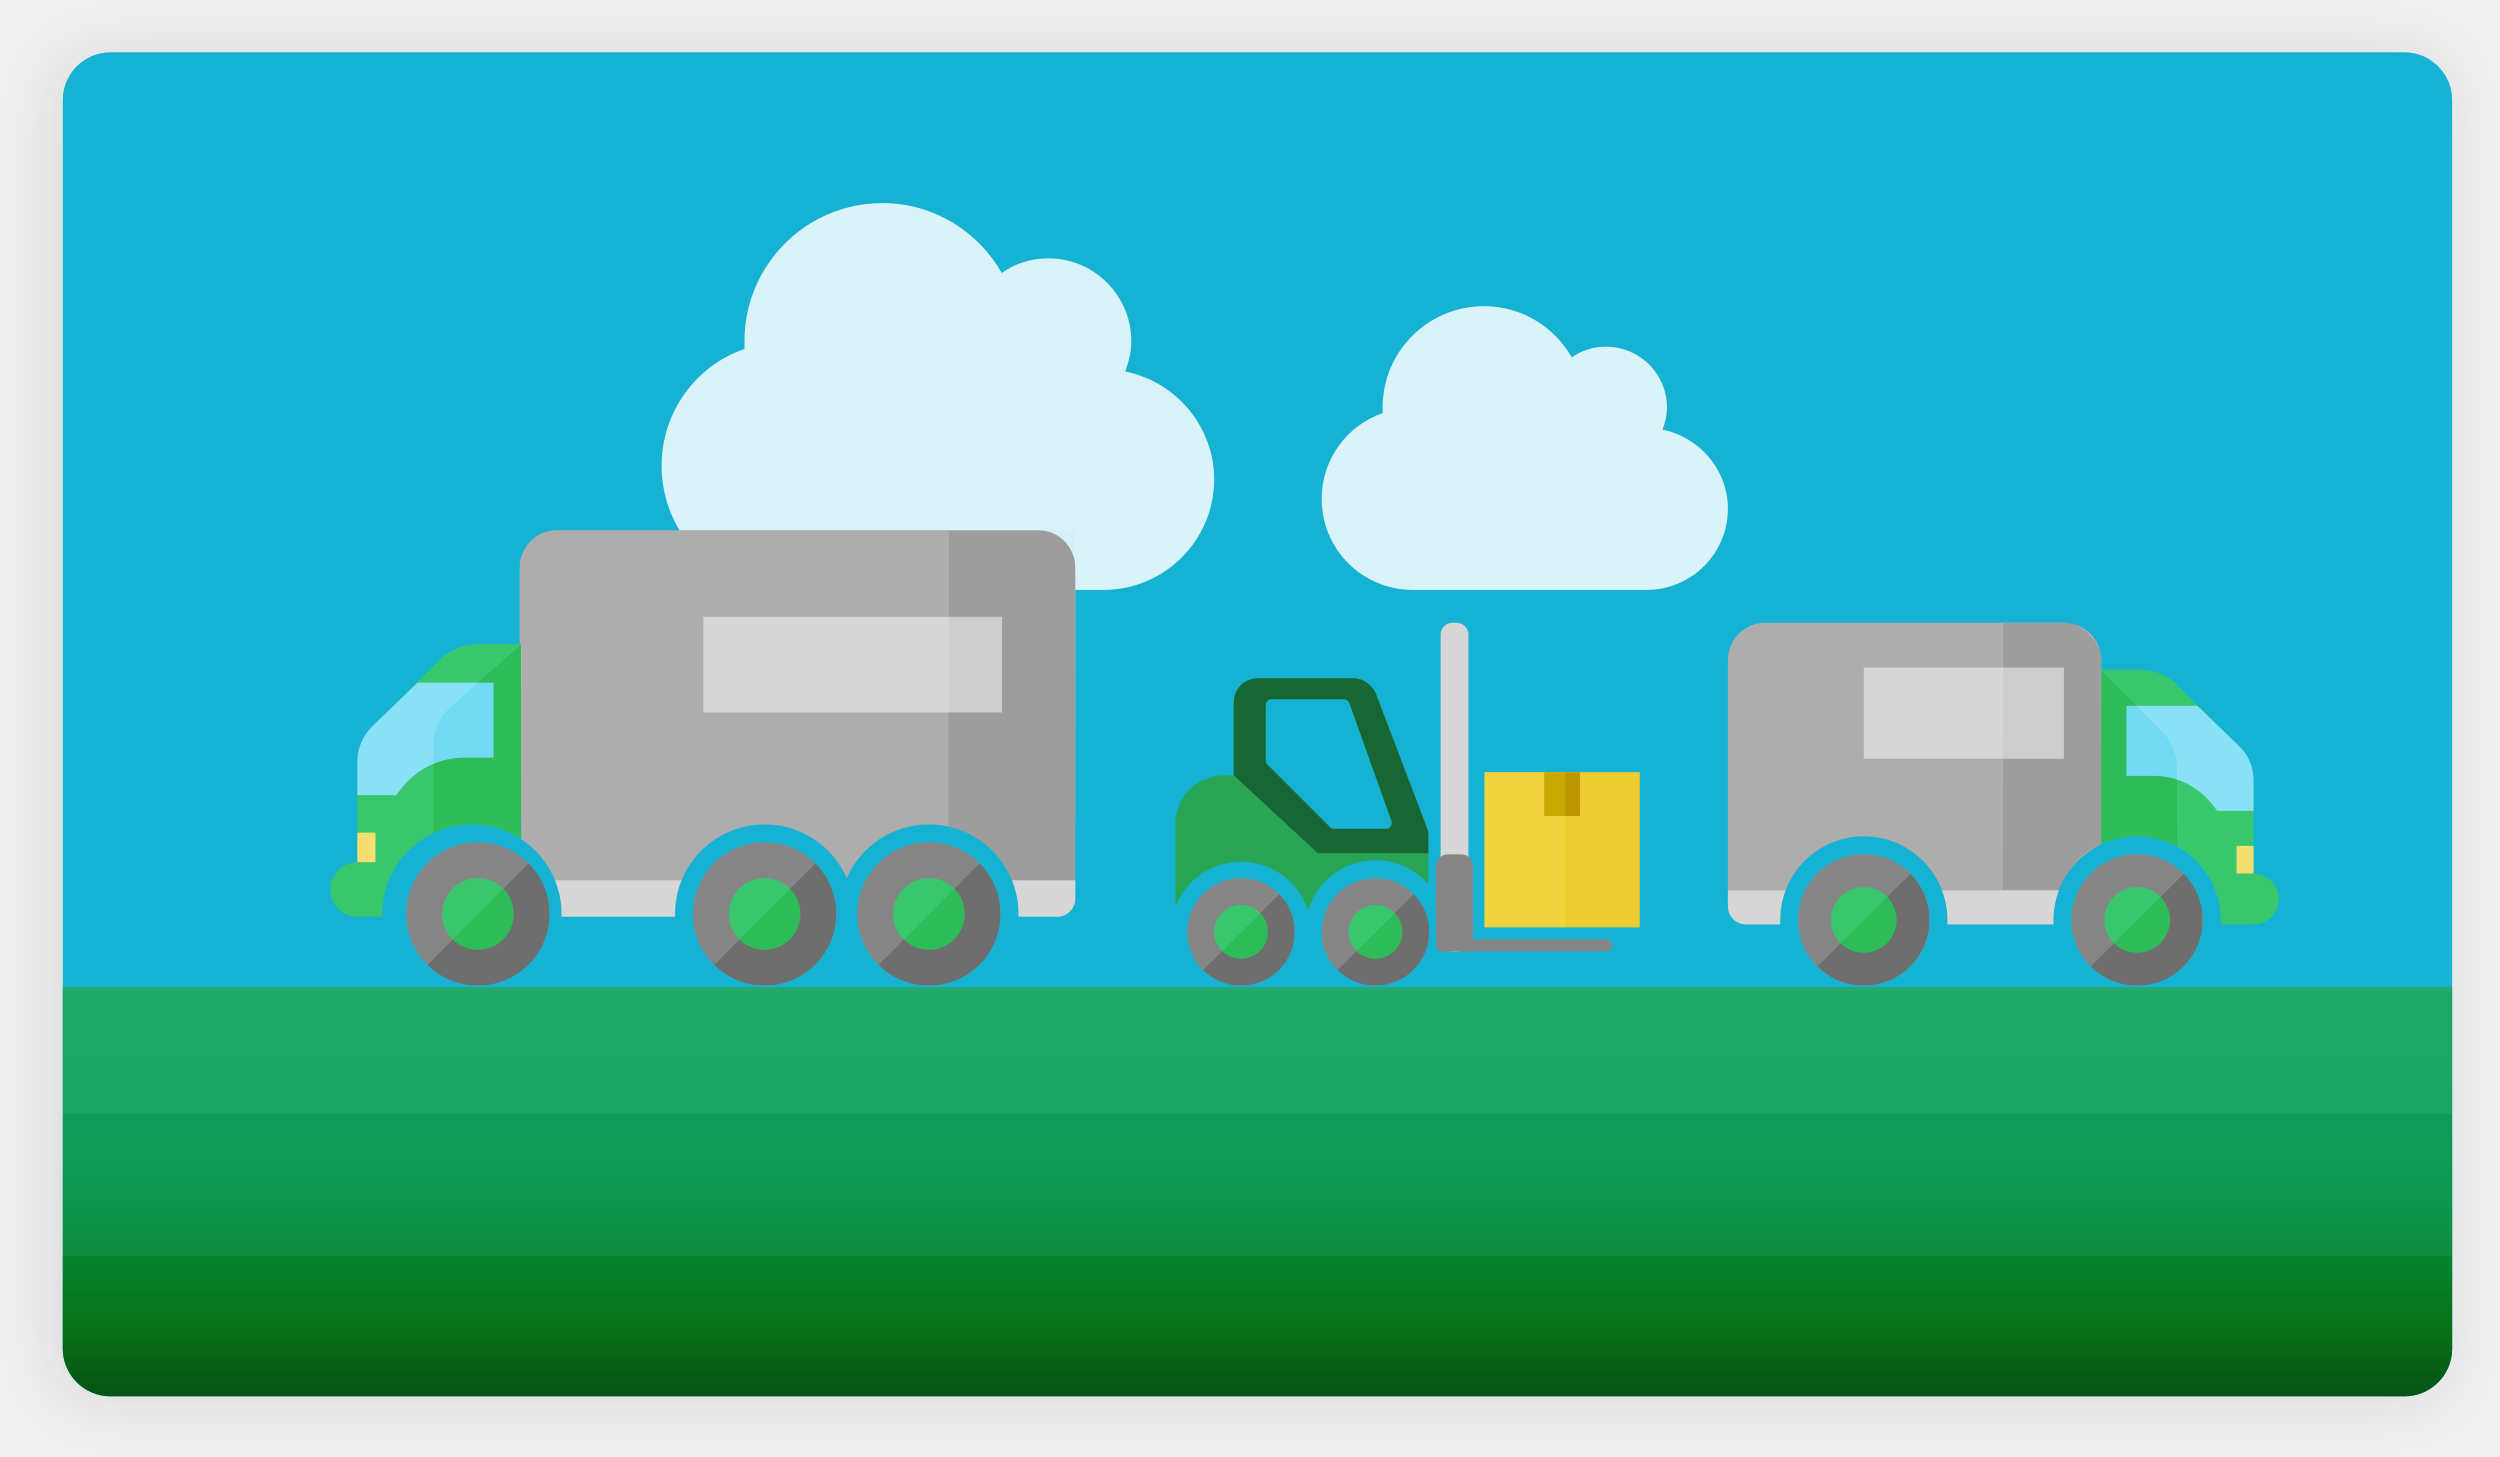
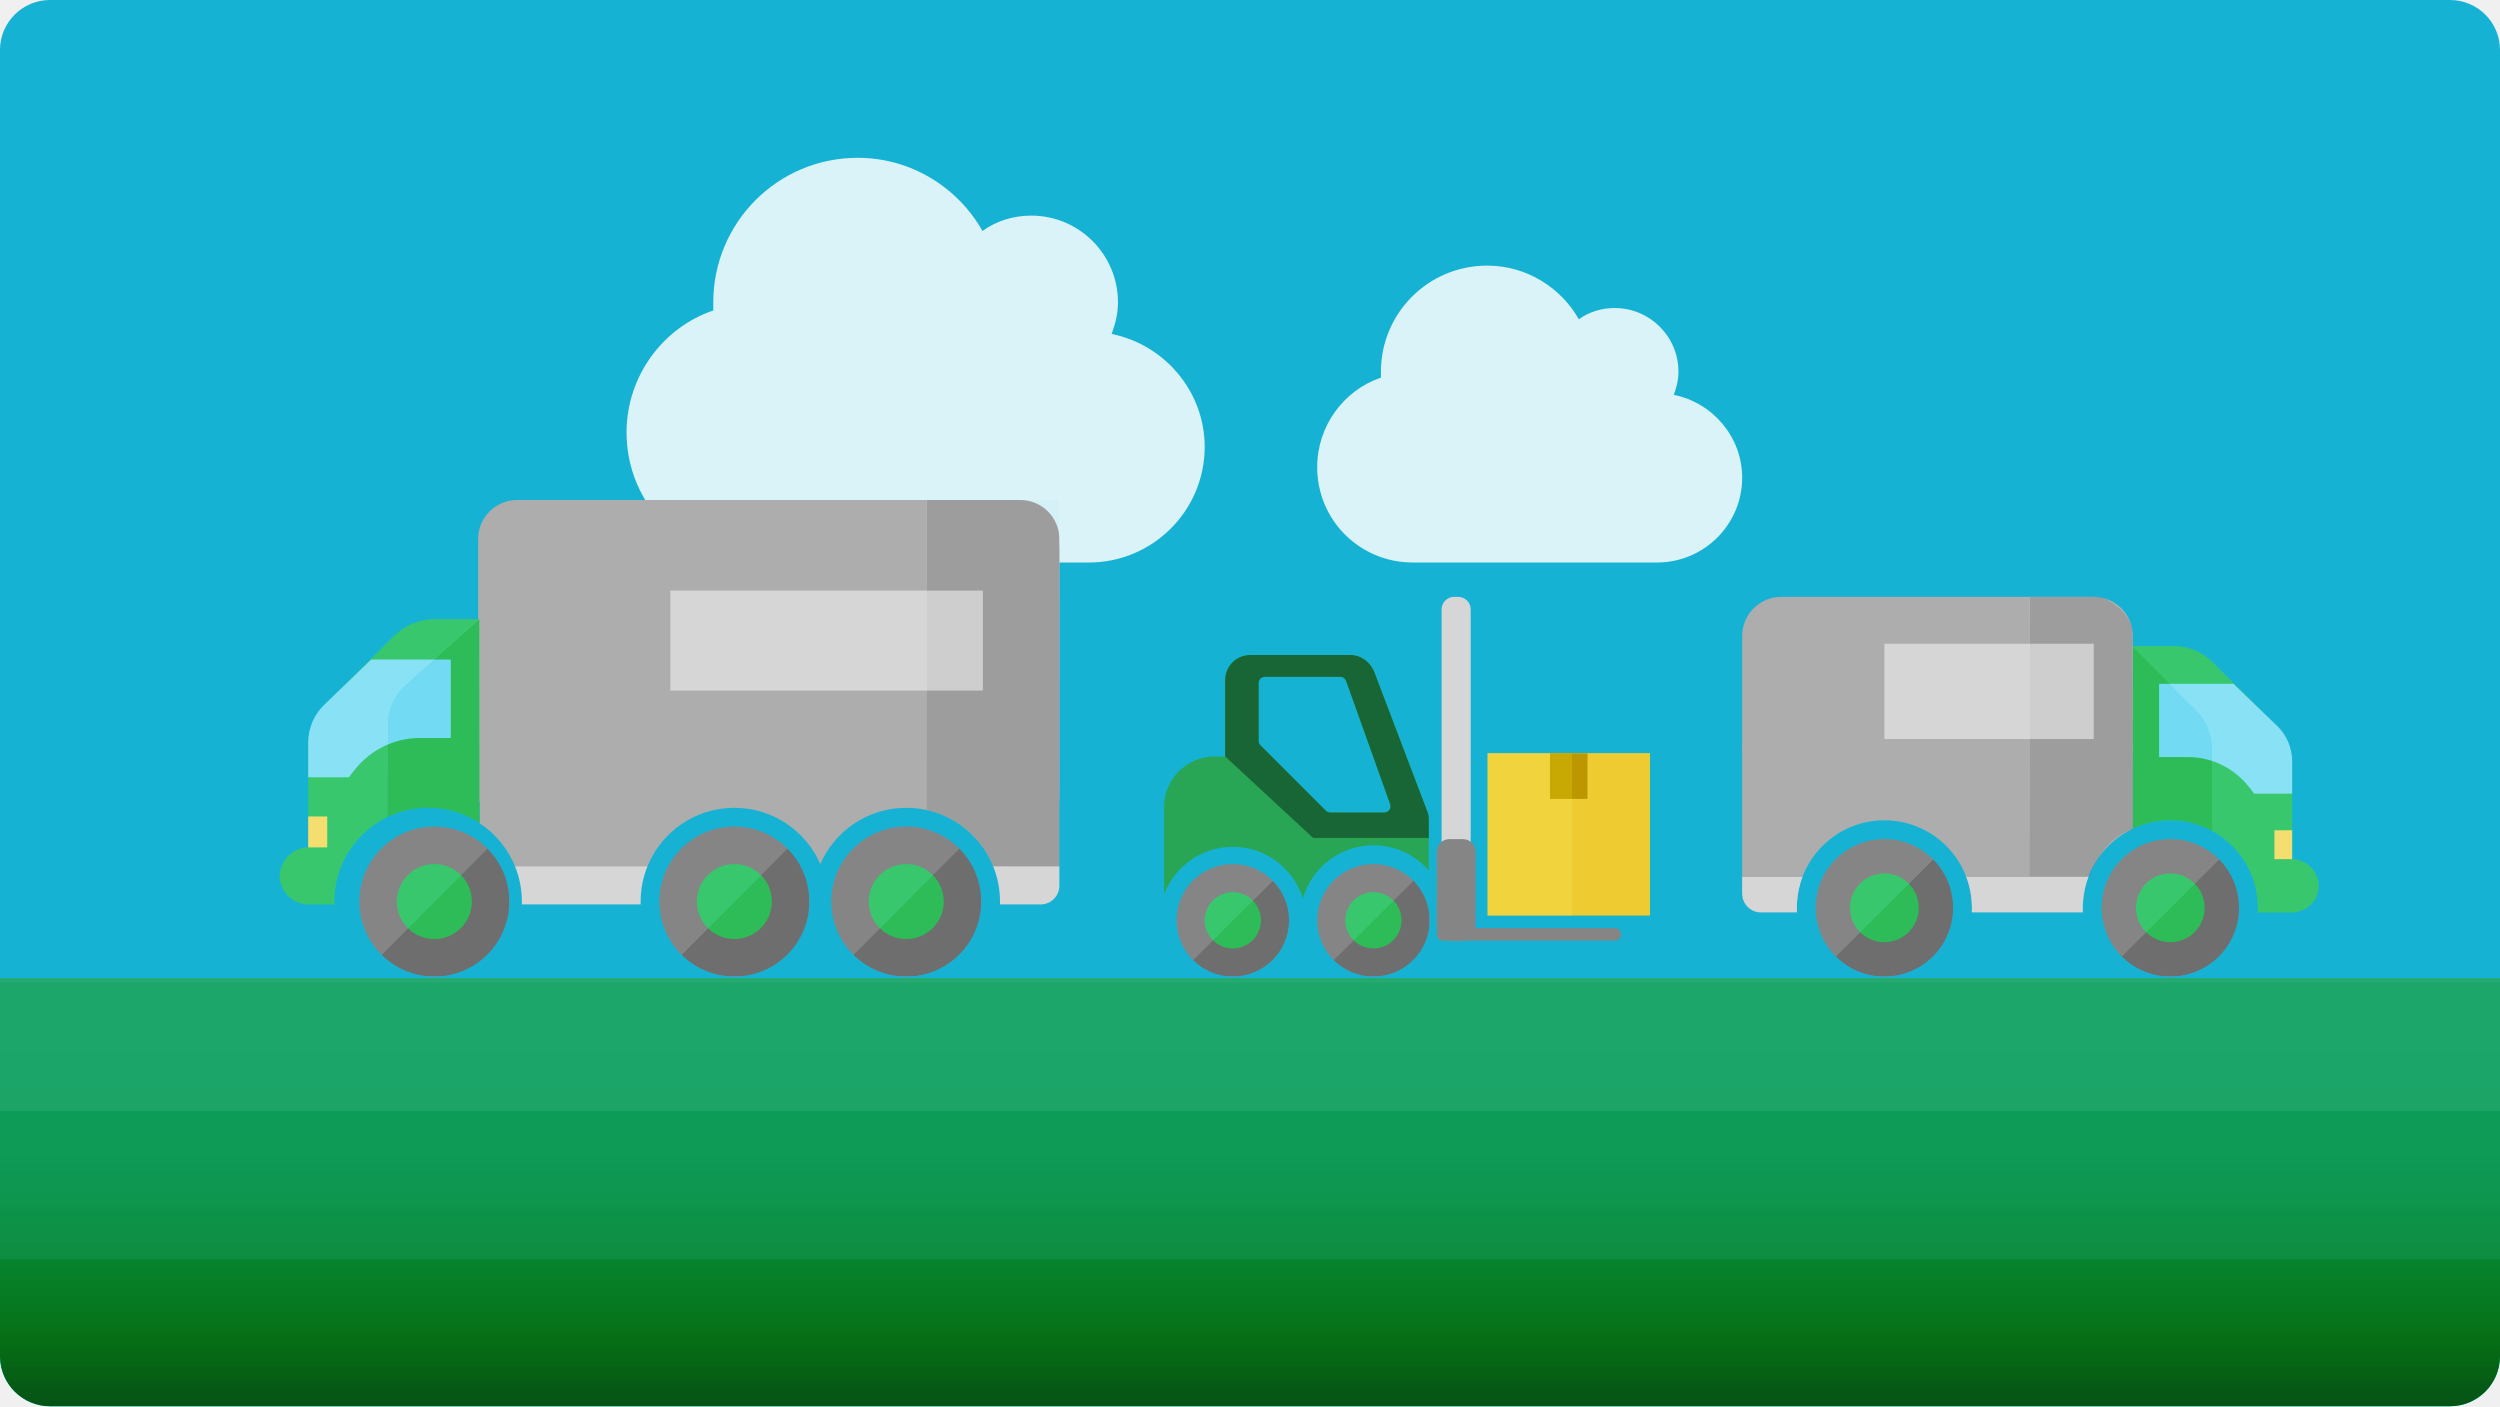
- <svg xmlns="http://www.w3.org/2000/svg" width="1674" height="975" fill="none">
-   <g filter="url(#a)">
-     <g clip-path="url(#b)">
-       <rect width="1600" height="900" x="42" y="35" fill="#16B2D4" rx="32" />
-       <path fill="#fff" d="M443 311.75c0-35.844 23.125-67.062 55.5-78.047V228.5c0-50.875 41.047-92.5 92.5-92.5 34.109 0 64.172 19.078 79.781 46.828C679.453 176.469 690.438 173 702 173c30.641 0 55.5 24.859 55.5 55.5 0 7.516-1.734 13.875-4.047 20.234C787.562 255.672 813 285.734 813 321c0 41.047-33.531 74-74 74H526.25C480 395 443 358 443 311.75m442 22.179c0-26.295 17-49.197 40.8-57.255v-3.817c0-37.321 30.175-67.857 68-67.857 25.08 0 47.18 13.996 58.65 34.353 6.38-4.665 14.45-7.21 22.95-7.21 22.53 0 40.8 18.236 40.8 40.714 0 5.514-1.27 10.179-2.97 14.844 25.07 5.089 43.77 27.143 43.77 53.013 0 30.112-24.65 54.286-54.4 54.286H946.2c-34 0-61.2-27.143-61.2-61.071" opacity=".84" />
-       <path fill="#28A656" d="M906.331 454.215c6.516 0 12.626 4.464 15.069 10.552l33.804 88.877c.815 2.029 1.222 3.652 1.222 5.681v32.789C947.81 582.24 935.134 576 921 576c-21.416 0-39.485 14.324-45.152 33.913C869.863 590.838 852.049 577 831 577c-20.132 0-37.305 12.658-44 30.449v-55.835c0-17.856 14.255-32.467 32.582-32.467h6.517v-48.699c0-8.928 6.923-16.233 16.29-16.233zm-54.822 13.956a4 4 0 0 0-4 4v36.985c0 1.061.422 2.079 1.173 2.829l41.874 41.851c.75.75 1.767 1.17 2.828 1.17h34.557c2.767 0 4.698-2.741 3.767-5.346l-28.172-78.835a4 4 0 0 0-3.766-2.654z" />
-       <rect width="220.19" height="18.618" x="964.631" y="637.19" fill="#D6D6D6" rx="8" transform="rotate(-90 964.631 637.19)" />
-       <path fill="#858585" d="M978.352 572.063c4.418.001 8 3.582 8 8V629h89.178a4 4 0 1 1 0 8h-95.447a8 8 0 0 1-1.731.189h-8.825a8 8 0 0 1-1.731-.189h-2.269a4 4 0 0 1-3.68-5.57 8 8 0 0 1-.32-2.241v-49.126a8 8 0 0 1 8-8z" />
-       <g clip-path="url(#c)">
-         <rect width="72" height="72" x="885" y="588" fill="#858585" rx="36" />
-         <circle cx="921" cy="624" r="18" fill="#39C76D" />
-         <g style="mix-blend-mode:overlay">
-           <path fill="url(#d)" d="M957 660v-72l-72 72z" />
-           <path fill="#676767" d="M957 660v-72l-72 72z" />
-         </g>
+ <svg xmlns="http://www.w3.org/2000/svg" width="1600" height="900" viewBox="0 0 1600 900" fill="none">
+   <g clip-path="url(#clip0_785_2319)">
+     <rect width="1600" height="900" rx="32" fill="#16B2D4" />
+     <path opacity="0.84" d="M401 276.75C401 240.906 424.125 209.688 456.5 198.703C456.5 196.969 456.5 195.234 456.5 193.5C456.5 142.625 497.547 101 549 101C583.109 101 613.172 120.078 628.781 147.828C637.453 141.469 648.438 138 660 138C690.641 138 715.5 162.859 715.5 193.5C715.5 201.016 713.766 207.375 711.453 213.734C745.562 220.672 771 250.734 771 286C771 327.047 737.469 360 697 360H484.25C438 360 401 323 401 276.75Z" fill="white" />
+     <path opacity="0.84" d="M843 298.929C843 272.634 860 249.732 883.8 241.674C883.8 240.402 883.8 239.129 883.8 237.857C883.8 200.536 913.975 170 951.8 170C976.875 170 998.975 183.996 1010.45 204.353C1016.83 199.688 1024.9 197.143 1033.4 197.143C1055.93 197.143 1074.2 215.379 1074.2 237.857C1074.2 243.371 1072.93 248.036 1071.23 252.701C1096.3 257.79 1115 279.844 1115 305.714C1115 335.826 1090.35 360 1060.6 360H904.2C870.2 360 843 332.857 843 298.929Z" fill="white" />
+     <path d="M864.331 419.215C870.847 419.215 876.957 423.679 879.4 429.767L913.204 518.644C914.019 520.673 914.426 522.296 914.426 524.325V557.114C905.81 547.24 893.134 541 879 541C857.584 541 839.515 555.324 833.848 574.913C827.863 555.838 810.049 542 789 542C768.868 542 751.695 554.658 745 572.449V516.614C745 498.758 759.255 484.147 777.582 484.147H784.099V435.448C784.099 426.52 791.022 419.215 800.389 419.215H864.331ZM809.509 433.171C807.3 433.171 805.509 434.962 805.509 437.171V474.156C805.509 475.217 805.931 476.235 806.682 476.985L848.556 518.836C849.306 519.586 850.323 520.006 851.384 520.006H885.941C888.708 520.006 890.639 517.265 889.708 514.66L861.536 435.825C860.967 434.234 859.46 433.171 857.77 433.171H809.509Z" fill="#28A656" />
+     <rect x="922.631" y="602.19" width="220.19" height="18.618" rx="8" transform="rotate(-90 922.631 602.19)" fill="#D6D6D6" />
+     <path d="M936.352 537.063C940.77 537.064 944.352 540.645 944.352 545.063V594H1033.53C1035.74 594 1037.53 595.791 1037.53 598C1037.53 600.209 1035.74 602 1033.53 602H938.083C937.525 602.123 936.946 602.189 936.352 602.189H927.527C926.933 602.189 926.354 602.123 925.796 602H923.527C921.318 602 919.527 600.209 919.527 598C919.527 597.443 919.641 596.912 919.847 596.43C919.64 595.719 919.527 594.967 919.527 594.189V545.063C919.527 540.645 923.109 537.063 927.527 537.063H936.352Z" fill="#858585" />
+     <g clip-path="url(#clip1_785_2319)">
+       <rect x="843" y="553" width="72" height="72" rx="36" fill="#858585" />
+       <circle cx="879" cy="589" r="18" fill="#39C76D" />
+       <g style="mix-blend-mode:overlay">
+         <path d="M915 625V553L843 625H915Z" fill="url(#paint0_linear_785_2319)" />
+         <path d="M915 625V553L843 625H915Z" fill="#676767" />
      </g>
-       <g clip-path="url(#e)">
-         <rect width="72" height="72" x="795" y="588" fill="#858585" rx="36" />
-         <circle cx="831" cy="624" r="18" fill="#39C76D" />
-         <g style="mix-blend-mode:overlay">
-           <path fill="url(#f)" d="M867 660v-72l-72 72z" />
-           <path fill="#676767" d="M867 660v-72l-72 72z" />
-         </g>
+     </g>
+     <g clip-path="url(#clip2_785_2319)">
+       <rect x="753" y="553" width="72" height="72" rx="36" fill="#858585" />
+       <circle cx="789" cy="589" r="18" fill="#39C76D" />
+       <g style="mix-blend-mode:overlay">
+         <path d="M825 625V553L753 625H825Z" fill="url(#paint1_linear_785_2319)" />
+         <path d="M825 625V553L753 625H825Z" fill="#676767" />
      </g>
-       <path fill="#186635" d="M906.331 454.215c6.516 0 12.626 4.464 15.069 10.552l33.804 88.877c.815 2.029 1.222 3.652 1.222 5.681v11.963h-74.008l-56.319-52.141v-48.699c0-8.928 6.923-16.233 16.291-16.233zm-54.822 13.956a4 4 0 0 0-4 4v36.985c0 1.061.422 2.079 1.173 2.829l41.874 41.851c.75.75 1.767 1.17 2.828 1.17h34.557c2.767 0 4.698-2.741 3.767-5.346l-28.172-78.835a4 4 0 0 0-3.766-2.654z" />
-       <path fill="#F1D33D" d="M994 517h104v104H994z" />
-       <path fill="#C8A802" d="M1034 517h24v29.333h-24z" />
+     </g>
+     <path d="M864.331 419.215C870.847 419.215 876.957 423.679 879.4 429.767L913.204 518.644C914.019 520.673 914.426 522.296 914.426 524.325V536.288H840.418L784.099 484.147V435.448C784.099 426.52 791.022 419.215 800.39 419.215H864.331ZM809.509 433.171C807.3 433.171 805.509 434.962 805.509 437.171V474.156C805.509 475.217 805.931 476.235 806.682 476.985L848.556 518.836C849.306 519.586 850.323 520.006 851.384 520.006H885.941C888.708 520.006 890.639 517.265 889.708 514.66L861.536 435.825C860.967 434.234 859.46 433.171 857.77 433.171H809.509Z" fill="#186635" />
+     <rect x="952" y="482" width="104" height="104" fill="#F1D33D" />
+     <rect x="992" y="482" width="24" height="29.333" fill="#C8A802" />
+     <g style="mix-blend-mode:overlay">
+       <rect x="1006" y="482" width="50" height="104" fill="url(#paint2_linear_785_2319)" />
+       <rect x="1006" y="482" width="50" height="104" fill="#676767" />
+     </g>
+     <path d="M306 345C306 331.193 317.193 320 331 320H653C666.807 320 678 331.193 678 345V513H306V345Z" fill="#ADADAD" />
+     <path d="M307 526.883C317.235 533.636 325.28 543.44 329.838 555H414.162C422.937 532.747 444.629 517 470 517C494.598 517 515.739 531.802 525.001 552.984C534.263 531.802 555.402 517 580 517C605.371 517 627.063 532.747 635.838 555H678V349H307V526.883Z" fill="#ADADAD" />
+     <path d="M278.268 396.249C268.569 396.249 258.87 400.243 252.024 407.09L208.096 451.024C201.25 457.871 197.256 467.571 197.256 477.271V542.316C187.557 542.317 179 550.875 179 560.574C179 570.844 187.557 578.833 197.256 578.833H214.028C214.01 578.224 214 577.613 214 577C214 543.863 240.863 517 274 517C286.102 517 297.367 520.584 306.793 526.747V396.249H278.268Z" fill="#39C76D" />
+     <path d="M207.519 451.037C200.962 457.348 197.256 466.056 197.256 475.157V497.431H223.377C224.626 495.587 225.986 493.826 227.45 492.157C237.192 480.065 252.119 472.325 268.856 472.325C275.809 472.325 288.537 472.325 288.537 472.325V422.115H237.572L207.519 451.037Z" fill="#89E1F5" />
+     <rect width="12.171" height="19.78" transform="matrix(-1 0 0 1 209.427 522.536)" fill="#F4DE70" />
+     <g clip-path="url(#clip3_785_2319)">
+       <rect width="96" height="96" rx="48" transform="matrix(0 1 1 0 422 529)" fill="#858585" />
+       <circle cx="24" cy="24" r="24" transform="matrix(0 1 1 0 446 553)" fill="#39C76D" />
      <g style="mix-blend-mode:overlay">
-         <path fill="url(#g)" d="M1048 517h50v104h-50z" />
-         <path fill="#676767" d="M1048 517h50v104h-50z" />
+         <path d="M518 625H422L518 529V625Z" fill="url(#paint3_linear_785_2319)" />
+         <path d="M518 625H422L518 529V625Z" fill="#676767" />
      </g>
-       <path fill="#ADADAD" d="M348 380c0-13.807 11.193-25 25-25h322c13.807 0 25 11.193 25 25v168H348z" />
-       <path fill="#ADADAD" d="M349 561.883c10.235 6.753 18.28 16.557 22.838 28.117h84.324c8.775-22.253 30.467-38 55.838-38 24.598 0 45.739 14.802 55.001 35.984C576.263 566.802 597.402 552 622 552c25.371 0 47.063 15.747 55.838 38H720V384H349z" />
-       <path fill="#39C76D" d="M320.268 431.249c-9.699 0-19.398 3.994-26.244 10.841l-43.928 43.934c-6.846 6.847-10.84 16.547-10.84 26.247v65.045c-9.699.001-18.256 8.559-18.256 18.258 0 10.27 8.557 18.259 18.256 18.259h16.772A62 62 0 0 1 256 612c0-33.137 26.863-60 60-60 12.102 0 23.367 3.584 32.793 9.747V431.249z" />
-       <path fill="#89E1F5" d="M249.519 486.037a33.48 33.48 0 0 0-10.263 24.12v22.274h26.121a54 54 0 0 1 4.073-5.274c9.742-12.092 24.669-19.832 41.406-19.832h19.681v-50.21h-50.965z" />
-       <path fill="#F4DE70" d="M251.427 557.536h-12.171v19.78h12.171z" />
-       <g clip-path="url(#h)">
-         <rect width="96" height="96" fill="#858585" rx="48" transform="matrix(0 1 1 0 464 564)" />
-         <circle cx="24" cy="24" r="24" fill="#39C76D" transform="matrix(0 1 1 0 488 588)" />
-         <g style="mix-blend-mode:overlay">
-           <path fill="url(#i)" d="M560 660h-96l96-96z" />
-           <path fill="#676767" d="M560 660h-96l96-96z" />
-         </g>
+     </g>
+     <g clip-path="url(#clip4_785_2319)">
+       <rect width="96" height="96" rx="48" transform="matrix(0 1 1 0 532 529)" fill="#858585" />
+       <circle cx="24" cy="24" r="24" transform="matrix(0 1 1 0 556 553)" fill="#39C76D" />
+       <g style="mix-blend-mode:overlay">
+         <path d="M628 625H532L628 529V625Z" fill="url(#paint4_linear_785_2319)" />
+         <path d="M628 625H532L628 529V625Z" fill="#676767" />
      </g>
-       <g clip-path="url(#j)">
-         <rect width="96" height="96" fill="#858585" rx="48" transform="matrix(0 1 1 0 574 564)" />
-         <circle cx="24" cy="24" r="24" fill="#39C76D" transform="matrix(0 1 1 0 598 588)" />
-         <g style="mix-blend-mode:overlay">
-           <path fill="url(#k)" d="M670 660h-96l96-96z" />
-           <path fill="#676767" d="M670 660h-96l96-96z" />
-         </g>
+     </g>
+     <g clip-path="url(#clip5_785_2319)">
+       <rect width="96" height="96" rx="48" transform="matrix(0 1 1 0 230 529)" fill="#858585" />
+       <circle cx="24" cy="24" r="24" transform="matrix(0 1 1 0 254 553)" fill="#39C76D" />
+       <g style="mix-blend-mode:overlay">
+         <path d="M326 625H230L326 529V625Z" fill="url(#paint5_linear_785_2319)" />
+         <path d="M326 625H230L326 529V625Z" fill="#676767" />
      </g>
-       <g clip-path="url(#l)">
-         <rect width="96" height="96" fill="#858585" rx="48" transform="matrix(0 1 1 0 272 564)" />
-         <circle cx="24" cy="24" r="24" fill="#39C76D" transform="matrix(0 1 1 0 296 588)" />
-         <g style="mix-blend-mode:overlay">
-           <path fill="url(#m)" d="M368 660h-96l96-96z" />
-           <path fill="#676767" d="M368 660h-96l96-96z" />
-         </g>
+     </g>
+     <rect width="200" height="64" transform="matrix(-1 0 0 1 629 378)" fill="#D6D6D6" />
+     <g style="mix-blend-mode:overlay">
+       <path d="M593 518.412C612.427 522.704 628.317 536.411 635.64 554.504L678 556V320H593V518.412Z" fill="url(#paint6_linear_785_2319)" />
+       <path d="M593 518.412C612.427 522.704 628.317 536.411 635.64 554.504L678 556V320H593V518.412Z" fill="#676767" />
+     </g>
+     <path d="M635.633 554.488C638.448 561.44 640 569.039 640 577C640 577.613 639.99 578.224 639.972 578.833H666C672.627 578.833 678 573.46 678 566.833V554.488H635.633ZM329.633 554.488C332.448 561.44 334 569.039 334 577C334 577.613 333.99 578.224 333.972 578.833H410.028C410.01 578.224 410 577.613 410 577C410 569.039 411.552 561.44 414.367 554.488H329.633Z" fill="#D6D6D6" />
+     <g style="mix-blend-mode:overlay">
+       <path d="M259.677 437.953C252.302 444.491 248 453.754 248 463.017V522.91C255.866 519.122 264.685 517 274 517C286.191 517 297.533 520.636 307 526.883V396L259.677 437.953Z" fill="url(#paint7_linear_785_2319)" />
+       <path d="M259.677 437.953C252.302 444.491 248 453.754 248 463.017V522.91C255.866 519.122 264.685 517 274 517C286.191 517 297.533 520.636 307 526.883V396L259.677 437.953Z" fill="#676767" />
+     </g>
+     <path d="M1391.4 413.465C1400.44 413.465 1409.49 417.195 1415.88 423.588L1456.86 464.612C1463.24 471.006 1466.97 480.063 1466.97 489.12V549.858C1476.02 549.859 1484 557.85 1484 566.907C1484 576.497 1476.02 583.957 1466.97 583.957H1444.92C1444.97 582.978 1445 581.992 1445 581C1445 550.072 1419.93 525 1389 525C1380.33 525 1372.11 526.972 1364.78 530.492V413.465H1391.4Z" fill="#39C76D" />
+     <path d="M1115 407C1115 393.193 1126.19 382 1140 382H1340C1353.81 382 1365 393.193 1365 407V481H1115V407Z" fill="#ADADAD" />
+     <path d="M1457.4 464.625C1463.51 470.517 1466.97 478.649 1466.97 487.147V507.946H1442.6C1441.44 506.224 1440.17 504.58 1438.8 503.021C1429.71 491.73 1415.79 484.503 1400.18 484.503C1393.69 484.503 1381.82 484.503 1381.82 484.503V437.618H1429.36L1457.4 464.625Z" fill="#89E1F5" />
+     <rect x="1455.62" y="531.388" width="11.354" height="18.47" fill="#F4DE70" />
+     <rect width="134" height="61" transform="matrix(-1 0 0 1 1340 412)" fill="#D6D6D6" />
+     <g clip-path="url(#clip6_785_2319)">
+       <rect x="1162" y="537" width="88" height="88" rx="44" fill="#858585" />
+       <circle cx="1206" cy="581" r="22" fill="#39C76D" />
+       <g style="mix-blend-mode:overlay">
+         <path d="M1250 625V537L1162 625H1250Z" fill="url(#paint8_linear_785_2319)" />
+         <path d="M1250 625V537L1162 625H1250Z" fill="#676767" />
      </g>
-       <path fill="#D6D6D6" d="M671 413H471v64h200z" />
+     </g>
+     <g clip-path="url(#clip7_785_2319)">
+       <rect x="1345" y="537" width="88" height="88" rx="44" fill="#858585" />
+       <circle cx="1389" cy="581" r="22" fill="#39C76D" />
      <g style="mix-blend-mode:overlay">
-         <path fill="url(#n)" d="M635 553.412c19.427 4.292 35.317 17.999 42.64 36.092L720 591V355h-85z" />
-         <path fill="#676767" d="M635 553.412c19.427 4.292 35.317 17.999 42.64 36.092L720 591V355h-85z" />
+         <path d="M1433 625V537L1345 625H1433Z" fill="url(#paint9_linear_785_2319)" />
+         <path d="M1433 625V537L1345 625H1433Z" fill="#676767" />
      </g>
-       <path fill="#D6D6D6" d="M677.633 589.488a59.85 59.85 0 0 1 4.339 24.345H708c6.627 0 12-5.373 12-12v-12.345zm-306 0a59.85 59.85 0 0 1 4.339 24.345h76.056a59.85 59.85 0 0 1 4.339-24.345z" />
-       <g style="mix-blend-mode:overlay">
-         <path fill="url(#o)" d="M301.677 472.953C294.302 479.491 290 488.754 290 498.017v59.893c7.866-3.788 16.685-5.91 26-5.91 12.191 0 23.533 3.636 33 9.883V431z" />
-         <path fill="#676767" d="M301.677 472.953C294.302 479.491 290 488.754 290 498.017v59.893c7.866-3.788 16.685-5.91 26-5.91 12.191 0 23.533 3.636 33 9.883V431z" />
-       </g>
-       <path fill="#39C76D" d="M1433.4 448.465c9.04 0 18.09 3.73 24.48 10.123l40.98 41.024c6.38 6.394 10.11 15.451 10.11 24.508v60.738c9.05.001 17.03 7.992 17.03 17.049 0 9.59-7.98 17.05-17.03 17.05h-22.05c.05-.979.08-1.965.08-2.957 0-30.928-25.07-56-56-56-8.67 0-16.89 1.972-24.22 5.492V448.465z" />
-       <path fill="#ADADAD" d="M1157 442c0-13.807 11.19-25 25-25h200c13.81 0 25 11.193 25 25v74h-250z" />
-       <path fill="#89E1F5" d="M1499.4 499.625a31.3 31.3 0 0 1 9.57 22.522v20.799h-24.37a49 49 0 0 0-3.8-4.925c-9.09-11.291-23.01-18.518-38.62-18.518h-18.36v-46.885h47.54z" />
-       <path fill="#F4DE70" d="M1497.62 566.388h11.354v18.47h-11.354z" />
-       <path fill="#D6D6D6" d="M1382 447h-134v61h134z" />
-       <g clip-path="url(#p)">
-         <rect width="88" height="88" x="1204" y="572" fill="#858585" rx="44" />
-         <circle cx="1248" cy="616" r="22" fill="#39C76D" />
-         <g style="mix-blend-mode:overlay">
-           <path fill="url(#q)" d="M1292 660v-88l-88 88z" />
-           <path fill="#676767" d="M1292 660v-88l-88 88z" />
-         </g>
-       </g>
-       <g clip-path="url(#r)">
-         <rect width="88" height="88" x="1387" y="572" fill="#858585" rx="44" />
-         <circle cx="1431" cy="616" r="22" fill="#39C76D" />
-         <g style="mix-blend-mode:overlay">
-           <path fill="url(#s)" d="M1475 660v-88l-88 88z" />
-           <path fill="#676767" d="M1475 660v-88l-88 88z" />
-         </g>
-       </g>
-       <path fill="#ADADAD" d="M1407 565.39c-17.5 8.311-30 25.427-31.78 45.622-7.15-8.528-19.82-14.196-34.26-14.196-16.5 0-30.69 7.406-36.97 18.022-.62-30.392-25.45-54.838-55.99-54.838-30.93 0-56 25.072-56 56h-23.26c-2.58-4.423-6.65-8.247-11.74-11.11V512h250z" />
-       <path fill="#D6D6D6" d="M1195.59 596.224a55.9 55.9 0 0 0-3.51 22.732H1169c-6.63 0-12-5.373-12-12v-10.732zm183 0a55.9 55.9 0 0 0-3.51 22.732h-71.16a55.9 55.9 0 0 0-3.51-22.732z" />
-       <g style="mix-blend-mode:overlay">
-         <path fill="url(#t)" d="M1447.76 489.489c6.39 6.394 10.12 15.452 10.12 24.509v52.861c-7.98-4.372-17.14-6.859-26.88-6.859-8.67 0-16.89 1.972-24.22 5.492V448.465z" />
-         <path fill="#676767" d="M1447.76 489.489c6.39 6.394 10.12 15.452 10.12 24.509v52.861c-7.98-4.372-17.14-6.859-26.88-6.859-8.67 0-16.89 1.972-24.22 5.492V448.465z" />
-       </g>
-       <g style="mix-blend-mode:overlay">
-         <path fill="url(#u)" d="M1387.03 417a27.5 27.5 0 0 1 7.82 4.414c5.81 3.761 10.17 9.359 12.15 15.902v128.496c-9.07 2.504-16.85 9.28-21.93 18.556a42.5 42.5 0 0 0-5.52 11.632H1341V417z" />
-         <path fill="#676767" d="M1387.03 417a27.5 27.5 0 0 1 7.82 4.414c5.81 3.761 10.17 9.359 12.15 15.902v128.496c-9.07 2.504-16.85 9.28-21.93 18.556a42.5 42.5 0 0 0-5.52 11.632H1341V417z" />
-       </g>
-       <path fill="#28A656" d="M8 661h1646v275H8z" opacity=".8" />
-       <path fill="url(#v)" fill-opacity=".2" d="M8 664h1645v274H8z" style="mix-blend-mode:color-burn" />
-       <path fill="url(#w)" fill-opacity=".5" d="M9 746h1645v274H9z" style="mix-blend-mode:color-burn" />
-       <path fill="url(#x)" fill-opacity=".5" d="M9 841h1645v274H9z" style="mix-blend-mode:color-burn" />
+     </g>
+     <path d="M1365 530.39C1347.5 538.701 1335 555.817 1333.22 576.012C1326.07 567.484 1313.4 561.816 1298.96 561.816C1282.46 561.816 1268.27 569.222 1261.99 579.838C1261.37 549.446 1236.54 525 1206 525C1175.07 525 1150 550.072 1150 581H1126.74C1124.16 576.577 1120.09 572.753 1115 569.89V477H1365V530.39Z" fill="#ADADAD" />
+     <path d="M1153.59 561.224C1151.27 567.373 1150 574.038 1150 581C1150 581.992 1150.03 582.977 1150.08 583.956H1127C1120.37 583.956 1115 578.583 1115 571.956V561.224H1153.59ZM1336.59 561.224C1334.27 567.373 1333 574.038 1333 581C1333 581.992 1333.03 582.977 1333.08 583.956H1261.92C1261.97 582.977 1262 581.992 1262 581C1262 574.038 1260.73 567.373 1258.41 561.224H1336.59Z" fill="#D6D6D6" />
+     <g style="mix-blend-mode:overlay">
+       <path d="M1405.76 454.489C1412.15 460.883 1415.88 469.941 1415.88 478.998V531.859C1407.9 527.487 1398.74 525 1389 525C1380.33 525 1372.11 526.972 1364.78 530.492V413.465L1405.76 454.489Z" fill="url(#paint10_linear_785_2319)" />
+       <path d="M1405.76 454.489C1412.15 460.883 1415.88 469.941 1415.88 478.998V531.859C1407.9 527.487 1398.74 525 1389 525C1380.33 525 1372.11 526.972 1364.78 530.492V413.465L1405.76 454.489Z" fill="#676767" />
+     </g>
+     <g style="mix-blend-mode:overlay">
+       <path d="M1345.03 382C1347.86 383.028 1350.5 384.528 1352.85 386.414C1358.66 390.175 1363.02 395.773 1365 402.316V530.812C1355.93 533.316 1348.15 540.092 1343.07 549.368C1340.7 552.86 1338.82 556.779 1337.55 561H1299V382H1345.03Z" fill="url(#paint11_linear_785_2319)" />
+       <path d="M1345.03 382C1347.86 383.028 1350.5 384.528 1352.85 386.414C1358.66 390.175 1363.02 395.773 1365 402.316V530.812C1355.93 533.316 1348.15 540.092 1343.07 549.368C1340.7 552.86 1338.82 556.779 1337.55 561H1299V382H1345.03Z" fill="#676767" />
+     </g>
+     <rect opacity="0.8" x="-34" y="626" width="1646" height="275" fill="#28A656" />
+     <g style="mix-blend-mode:color-burn">
+       <rect x="-34" y="629" width="1645" height="274" fill="url(#paint12_linear_785_2319)" fill-opacity="0.2" />
+     </g>
+     <g style="mix-blend-mode:color-burn">
+       <rect x="-33" y="711" width="1645" height="274" fill="url(#paint13_linear_785_2319)" fill-opacity="0.5" />
+     </g>
+     <g style="mix-blend-mode:color-burn">
+       <rect x="-33" y="806" width="1645" height="274" fill="url(#paint14_linear_785_2319)" fill-opacity="0.5" />
    </g>
  </g>
  <defs>
-     <linearGradient id="d" x1="925.313" x2="925.313" y1="571.747" y2="682.554" gradientUnits="userSpaceOnUse">
+     <linearGradient id="paint0_linear_785_2319" x1="883.313" y1="536.747" x2="883.313" y2="647.554" gradientUnits="userSpaceOnUse">
      <stop stop-color="#D9D9D9" />
      <stop offset="1" stop-color="#737373" />
    </linearGradient>
-     <linearGradient id="f" x1="835.313" x2="835.313" y1="571.747" y2="682.554" gradientUnits="userSpaceOnUse">
+     <linearGradient id="paint1_linear_785_2319" x1="793.313" y1="536.747" x2="793.313" y2="647.554" gradientUnits="userSpaceOnUse">
      <stop stop-color="#D9D9D9" />
      <stop offset="1" stop-color="#737373" />
    </linearGradient>
-     <linearGradient id="g" x1="1075.99" x2="1075.99" y1="493.523" y2="653.578" gradientUnits="userSpaceOnUse">
+     <linearGradient id="paint2_linear_785_2319" x1="1033.99" y1="458.523" x2="1033.99" y2="618.578" gradientUnits="userSpaceOnUse">
      <stop stop-color="#D9D9D9" />
      <stop offset="1" stop-color="#737373" />
    </linearGradient>
-     <linearGradient id="i" x1="442.329" x2="590.072" y1="617.75" y2="617.75" gradientUnits="userSpaceOnUse">
+     <linearGradient id="paint3_linear_785_2319" x1="400.329" y1="582.75" x2="548.072" y2="582.75" gradientUnits="userSpaceOnUse">
      <stop stop-color="#D9D9D9" />
      <stop offset="1" stop-color="#737373" />
    </linearGradient>
-     <linearGradient id="k" x1="552.329" x2="700.072" y1="617.75" y2="617.75" gradientUnits="userSpaceOnUse">
+     <linearGradient id="paint4_linear_785_2319" x1="510.329" y1="582.75" x2="658.072" y2="582.75" gradientUnits="userSpaceOnUse">
      <stop stop-color="#D9D9D9" />
      <stop offset="1" stop-color="#737373" />
    </linearGradient>
-     <linearGradient id="m" x1="250.329" x2="398.072" y1="617.75" y2="617.75" gradientUnits="userSpaceOnUse">
+     <linearGradient id="paint5_linear_785_2319" x1="208.329" y1="582.75" x2="356.072" y2="582.75" gradientUnits="userSpaceOnUse">
      <stop stop-color="#D9D9D9" />
      <stop offset="1" stop-color="#737373" />
    </linearGradient>
-     <linearGradient id="n" x1="682.591" x2="682.591" y1="301.726" y2="664.927" gradientUnits="userSpaceOnUse">
+     <linearGradient id="paint6_linear_785_2319" x1="640.591" y1="266.726" x2="640.591" y2="629.927" gradientUnits="userSpaceOnUse">
      <stop stop-color="#D9D9D9" />
      <stop offset="1" stop-color="#737373" />
    </linearGradient>
-     <linearGradient id="o" x1="315.966" x2="315.966" y1="393.979" y2="646.373" gradientUnits="userSpaceOnUse">
+     <linearGradient id="paint7_linear_785_2319" x1="273.966" y1="358.979" x2="273.966" y2="611.373" gradientUnits="userSpaceOnUse">
      <stop stop-color="#D9D9D9" />
      <stop offset="1" stop-color="#737373" />
    </linearGradient>
-     <linearGradient id="q" x1="1253.27" x2="1253.27" y1="552.135" y2="687.566" gradientUnits="userSpaceOnUse">
+     <linearGradient id="paint8_linear_785_2319" x1="1211.27" y1="517.135" x2="1211.27" y2="652.566" gradientUnits="userSpaceOnUse">
      <stop stop-color="#D9D9D9" />
      <stop offset="1" stop-color="#737373" />
    </linearGradient>
-     <linearGradient id="s" x1="1436.27" x2="1436.27" y1="552.135" y2="687.566" gradientUnits="userSpaceOnUse">
+     <linearGradient id="paint9_linear_785_2319" x1="1394.27" y1="517.135" x2="1394.27" y2="652.566" gradientUnits="userSpaceOnUse">
      <stop stop-color="#D9D9D9" />
      <stop offset="1" stop-color="#737373" />
    </linearGradient>
-     <linearGradient id="t" x1="1435.39" x2="1435.39" y1="412.264" y2="659.069" gradientUnits="userSpaceOnUse">
+     <linearGradient id="paint10_linear_785_2319" x1="1393.39" y1="377.264" x2="1393.39" y2="624.069" gradientUnits="userSpaceOnUse">
      <stop stop-color="#D9D9D9" />
      <stop offset="1" stop-color="#737373" />
    </linearGradient>
-     <linearGradient id="u" x1="1378.45" x2="1378.45" y1="377.044" y2="649.445" gradientUnits="userSpaceOnUse">
+     <linearGradient id="paint11_linear_785_2319" x1="1336.45" y1="342.044" x2="1336.45" y2="614.445" gradientUnits="userSpaceOnUse">
      <stop stop-color="#D9D9D9" />
      <stop offset="1" stop-color="#737373" />
    </linearGradient>
-     <linearGradient id="v" x1="962.688" x2="962.688" y1="697.381" y2="925.83" gradientUnits="userSpaceOnUse">
+     <linearGradient id="paint12_linear_785_2319" x1="920.688" y1="662.381" x2="920.688" y2="890.83" gradientUnits="userSpaceOnUse">
      <stop stop-color="#D9D9D9" />
      <stop offset="1" stop-color="#737373" />
    </linearGradient>
-     <linearGradient id="w" x1="963.688" x2="963.688" y1="779.381" y2="1007.83" gradientUnits="userSpaceOnUse">
+     <linearGradient id="paint13_linear_785_2319" x1="921.688" y1="744.381" x2="921.688" y2="972.83" gradientUnits="userSpaceOnUse">
      <stop stop-color="#D9D9D9" />
      <stop offset="1" stop-color="#737373" />
    </linearGradient>
-     <linearGradient id="x" x1="963.688" x2="963.688" y1="874.381" y2="1102.83" gradientUnits="userSpaceOnUse">
+     <linearGradient id="paint14_linear_785_2319" x1="921.688" y1="839.381" x2="921.688" y2="1067.83" gradientUnits="userSpaceOnUse">
      <stop stop-color="#D9D9D9" />
      <stop offset="1" stop-color="#737373" />
    </linearGradient>
-     <clipPath id="b">
-       <rect width="1600" height="900" x="42" y="35" fill="#fff" rx="32" />
+     <clipPath id="clip0_785_2319">
+       <rect width="1600" height="900" rx="32" fill="white" />
    </clipPath>
-     <clipPath id="c">
-       <rect width="72" height="72" x="885" y="588" fill="#fff" rx="36" />
+     <clipPath id="clip1_785_2319">
+       <rect x="843" y="553" width="72" height="72" rx="36" fill="white" />
    </clipPath>
-     <clipPath id="e">
-       <rect width="72" height="72" x="795" y="588" fill="#fff" rx="36" />
+     <clipPath id="clip2_785_2319">
+       <rect x="753" y="553" width="72" height="72" rx="36" fill="white" />
    </clipPath>
-     <clipPath id="h">
-       <rect width="96" height="96" fill="#fff" rx="48" transform="matrix(0 1 1 0 464 564)" />
+     <clipPath id="clip3_785_2319">
+       <rect width="96" height="96" rx="48" transform="matrix(0 1 1 0 422 529)" fill="white" />
    </clipPath>
-     <clipPath id="j">
-       <rect width="96" height="96" fill="#fff" rx="48" transform="matrix(0 1 1 0 574 564)" />
+     <clipPath id="clip4_785_2319">
+       <rect width="96" height="96" rx="48" transform="matrix(0 1 1 0 532 529)" fill="white" />
    </clipPath>
-     <clipPath id="l">
-       <rect width="96" height="96" fill="#fff" rx="48" transform="matrix(0 1 1 0 272 564)" />
+     <clipPath id="clip5_785_2319">
+       <rect width="96" height="96" rx="48" transform="matrix(0 1 1 0 230 529)" fill="white" />
    </clipPath>
-     <clipPath id="p">
-       <rect width="88" height="88" x="1204" y="572" fill="#fff" rx="44" />
+     <clipPath id="clip6_785_2319">
+       <rect x="1162" y="537" width="88" height="88" rx="44" fill="white" />
    </clipPath>
-     <clipPath id="r">
-       <rect width="88" height="88" x="1387" y="572" fill="#fff" rx="44" />
+     <clipPath id="clip7_785_2319">
+       <rect x="1345" y="537" width="88" height="88" rx="44" fill="white" />
    </clipPath>
-     <filter id="a" width="1673.44" height="973.44" x=".333" y=".753" color-interpolation-filters="sRGB" filterUnits="userSpaceOnUse">
-       <feFlood flood-opacity="0" result="BackgroundImageFix" />
-       <feColorMatrix in="SourceAlpha" result="hardAlpha" values="0 0 0 0 0 0 0 0 0 0 0 0 0 0 0 0 0 0 127 0" />
-       <feOffset dx="-4.947" dy="2.473" />
-       <feGaussianBlur stdDeviation="18.36" />
-       <feComposite in2="hardAlpha" operator="out" />
-       <feColorMatrix values="0 0 0 0 0 0 0 0 0 0 0 0 0 0 0 0 0 0 0.1 0" />
-       <feBlend in2="BackgroundImageFix" result="effect1_dropShadow_785_2319" />
-       <feBlend in="SourceGraphic" in2="effect1_dropShadow_785_2319" result="shape" />
-     </filter>
  </defs>
</svg>
